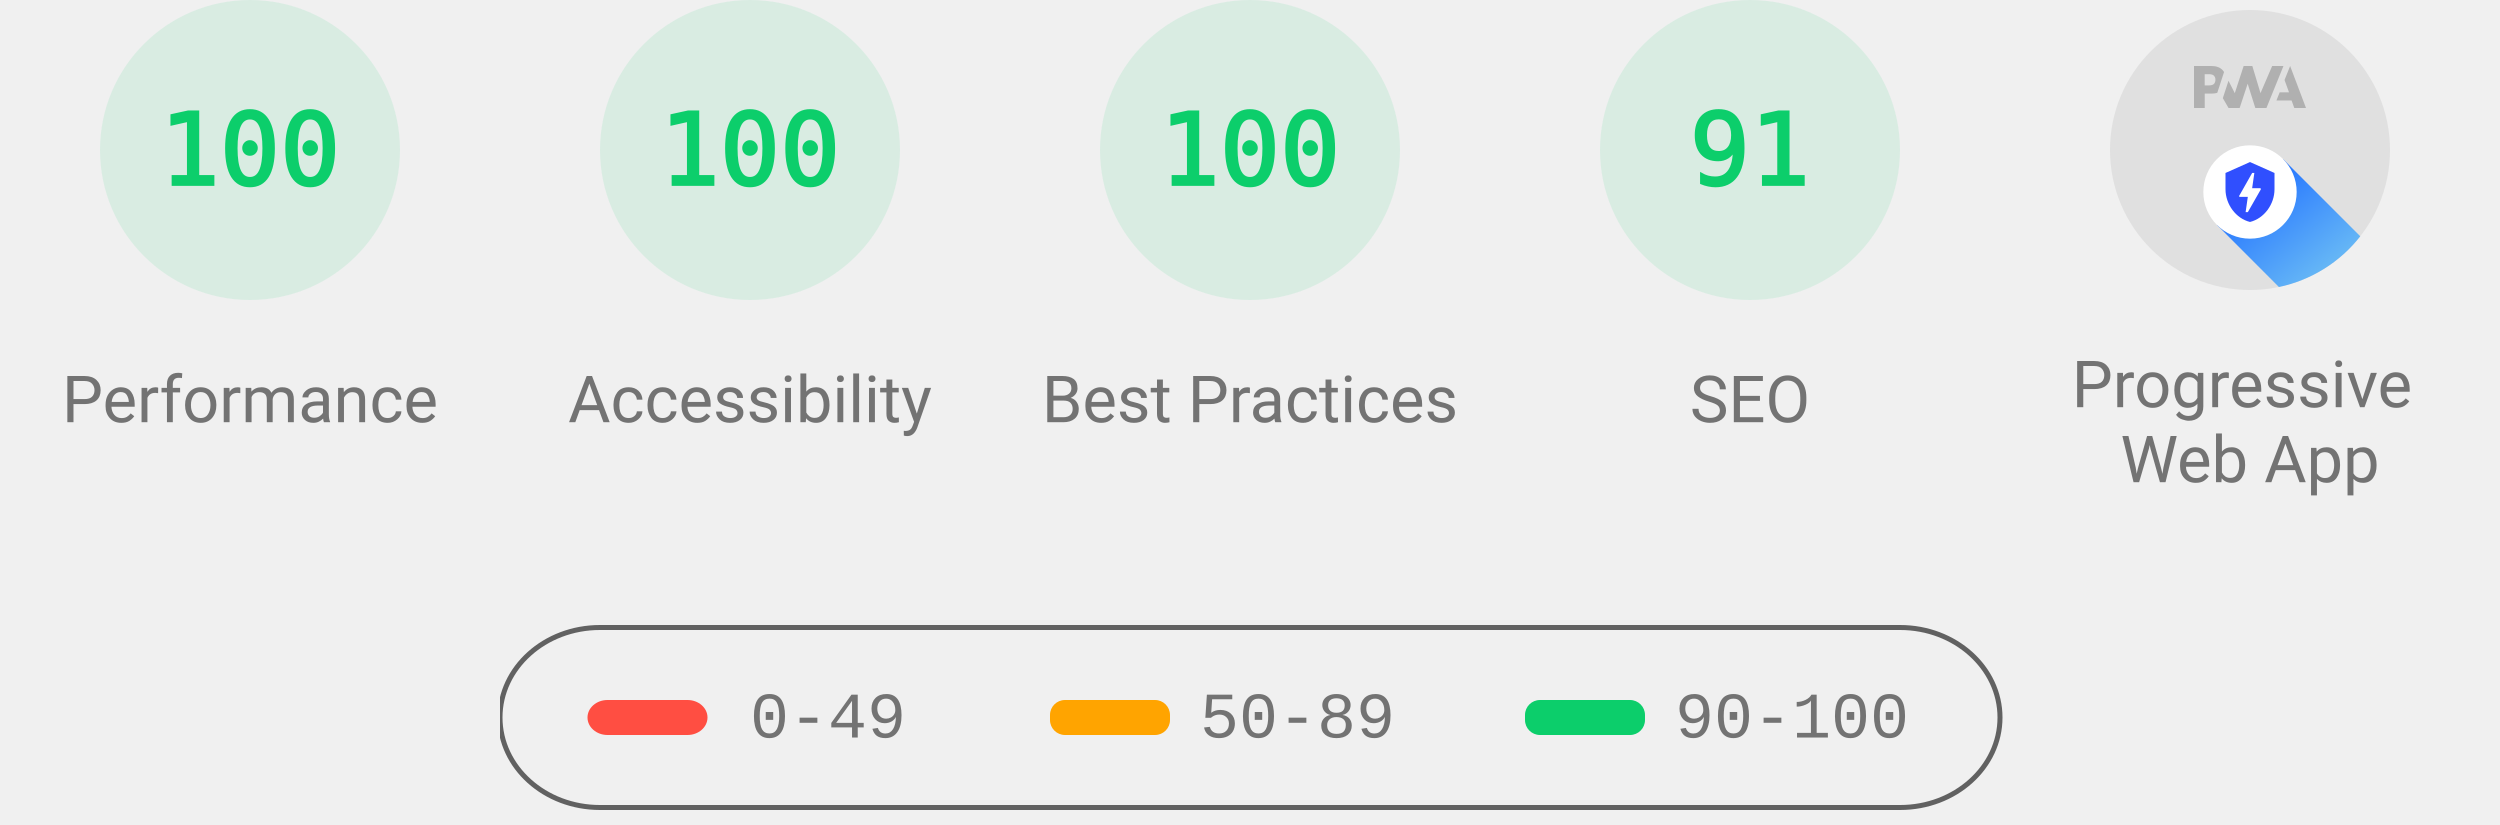
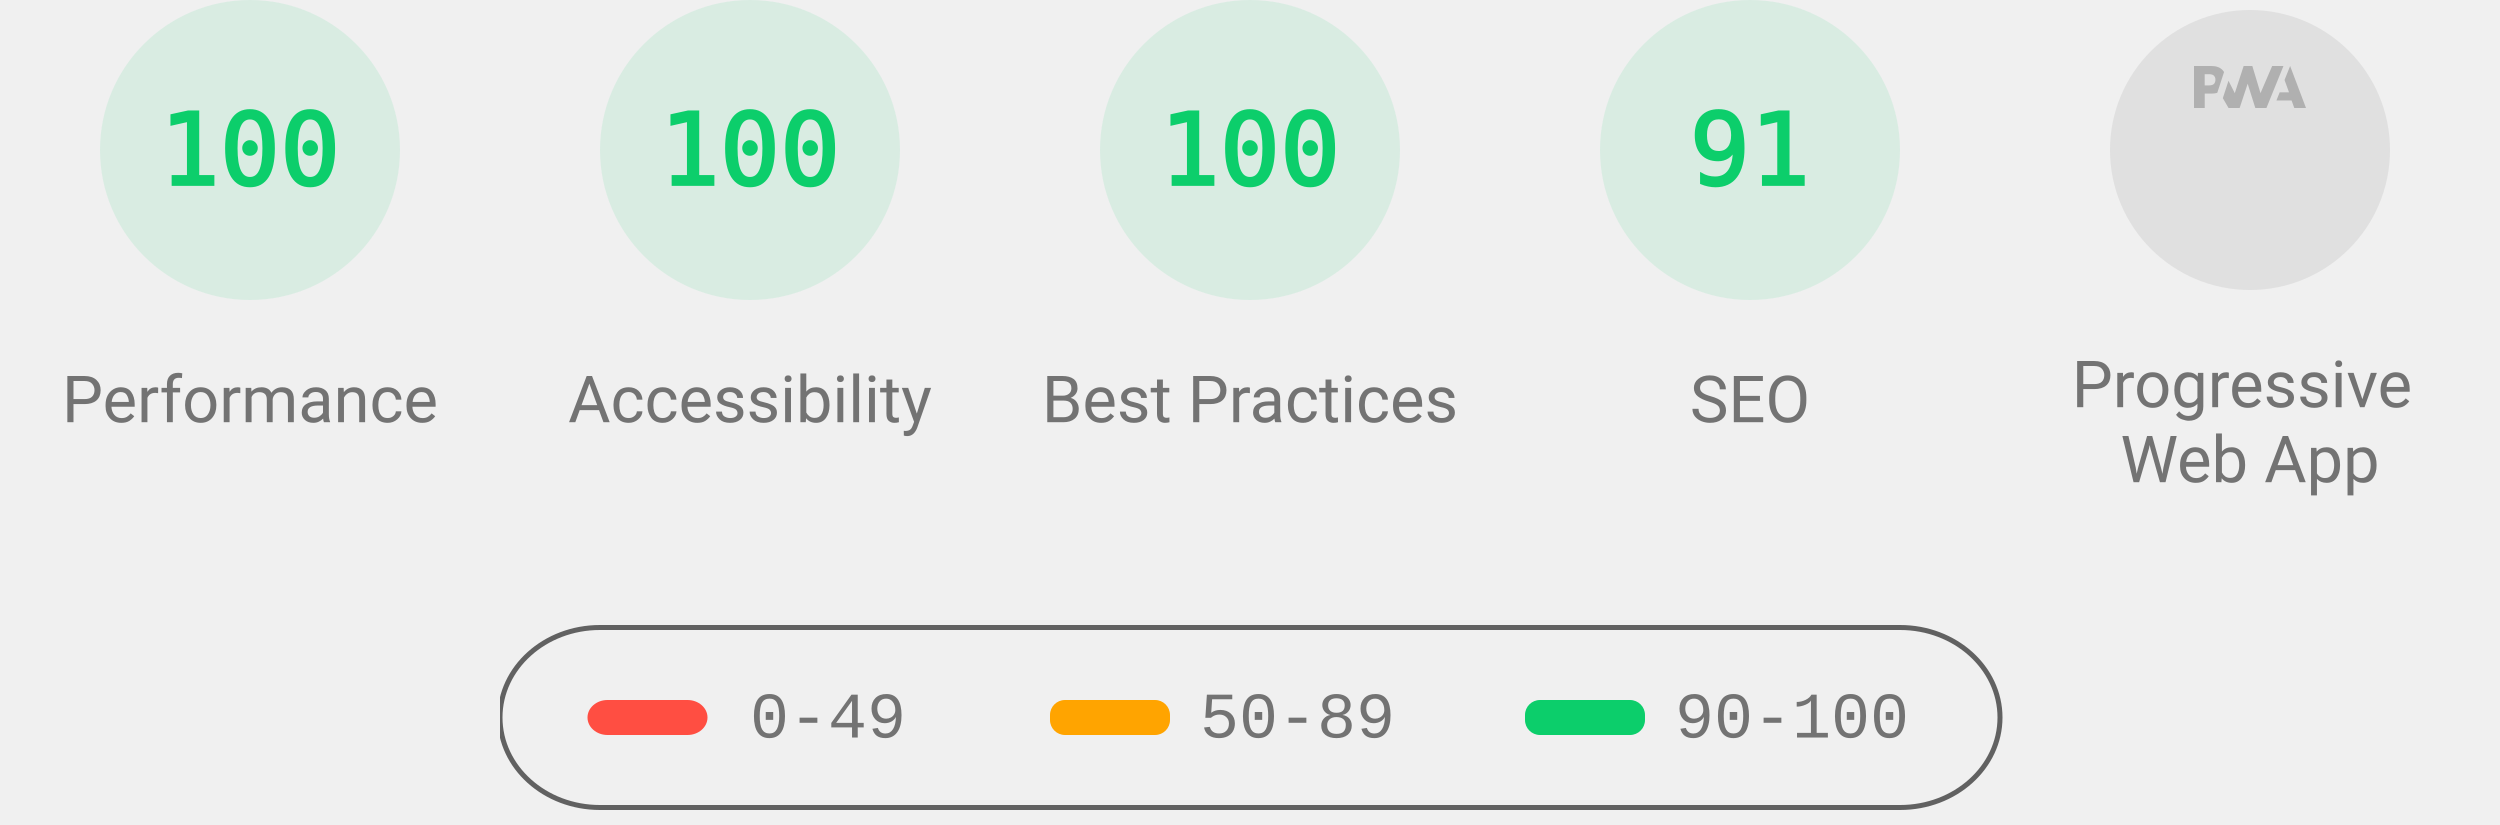
<svg xmlns="http://www.w3.org/2000/svg" class="theme--agnostic" fill="none" width="1000" height="330">
  <style>
			.gauge-base {
				opacity: 0.1
			}

			.gauge-arc {
				fill: none;
				animation-delay: 250ms;
				stroke-linecap: round;
				transform: rotate(-90deg);
				transform-origin: 100px 60px;
				animation: load-gauge 1s ease forwards
			}

			.guage-text {
				font-size: 40px;
				font-family: monospace;
				text-align: center
			}

			.guage-red {
				color: #ff4e42;
				fill: #ff4e42;
				stroke: #ff4e42
			}
			.guage-orange {
				color: #ffa400;
				fill: #ffa400;
				stroke: #ffa400
			}
			.guage-green {
				color: #0cce6b;
				fill: #0cce6b;
				stroke: #0cce6b
			}
			.theme--agnostic .guage-undefined {
				color: #5c5c5c;
				fill: #5c5c5c;
				stroke: #5c5c5c
			}
			.theme--light .guage-undefined {
				color: #1e1e1e;
				fill: #1e1e1e;
				stroke: #1e1e1e
			}
			.theme--dark .guage-undefined {
				color: #f5f5f5;
				fill: #f5f5f5;
				stroke: #f5f5f5
			}

			.guage-title {
				stroke: none;
				font-size: 26px;
				line-height: 26px;
				font-family: Roboto, Halvetica, Arial, sans-serif
			}
			.metric.guage-title {
				font-family: 'Courier New', Courier, monospace
			}
			.theme--agnostic .guage-title {
				color: #737373;
				fill: #737373
			}
			.theme--light .guage-title {
				color: #212121;
				fill: #212121
			}
			.theme--dark .guage-title {
				color: #f5f5f5;
				fill: #f5f5f5
			}

			@keyframes load-gauge {
				from {
					stroke-dasharray: 0 352.858
				}
			}
			.lh-gauge--pwa__disc {
				fill: #e0e0e0
			}
			.lh-gauge--pwa__logo {
				position: relative;
				fill: #b0b0b0
			}
			.lh-gauge--pwa__invisible {
				display: none
			}
			.lh-gauge--pwa__visible {
				display: inline
			}
			.guage-invisible {
				display: none
			}
			.lh-gauge--pwa__logo--primary-color {
				fill: #304ffe
			}
			.theme--agnostic .lh-gauge--pwa__logo--secondary-color {
				fill: #787878
			}
			.theme--light .lh-gauge--pwa__logo--secondary-color {
				fill: #3d3d3d
			}
			.theme--dark .lh-gauge--pwa__logo--secondary-color {
				fill: #d8b6b6
			}
			.theme--light #svg_2 {
				stroke: #00000022
			}
			.theme--agnostic #svg_2 {
				stroke: #616161
			}
			.theme--light #svg_2 {
				stroke: #00000022
			}
			.theme--dark #svg_2 {
				stroke: #f5f5f566
			}
		</style>
  <svg class="guage-div guage-perf guage-green" viewBox="0 0 200 200" width="200" height="200" x="0" y="0">
    <circle class="gauge-base" r="56" cx="100" cy="60" stroke-width="8" />
    <circle class="gauge-arc guage-arc-1" r="56" cx="100" cy="60" stroke-width="8" style="stroke-dasharray: 351.858, 351.858;" />
    <text class="guage-text" x="100px" y="60px" alignment-baseline="central" dominant-baseline="central" text-anchor="middle">100</text>
    <text class="guage-title" x="100px" y="160px" alignment-baseline="central" dominant-baseline="central" text-anchor="middle">Performance</text>
  </svg>,<svg class="guage-div guage-perf guage-green" viewBox="0 0 200 200" width="200" height="200" x="200" y="0">
    <circle class="gauge-base" r="56" cx="100" cy="60" stroke-width="8" />
    <circle class="gauge-arc guage-arc-1" r="56" cx="100" cy="60" stroke-width="8" style="stroke-dasharray: 351.858, 351.858;" />
    <text class="guage-text" x="100px" y="60px" alignment-baseline="central" dominant-baseline="central" text-anchor="middle">100</text>
    <text class="guage-title" x="100px" y="160px" alignment-baseline="central" dominant-baseline="central" text-anchor="middle">Accessibility</text>
  </svg>,<svg class="guage-div guage-perf guage-green" viewBox="0 0 200 200" width="200" height="200" x="400" y="0">
    <circle class="gauge-base" r="56" cx="100" cy="60" stroke-width="8" />
    <circle class="gauge-arc guage-arc-1" r="56" cx="100" cy="60" stroke-width="8" style="stroke-dasharray: 351.858, 351.858;" />
    <text class="guage-text" x="100px" y="60px" alignment-baseline="central" dominant-baseline="central" text-anchor="middle">100</text>
    <text class="guage-title" x="100px" y="160px" alignment-baseline="central" dominant-baseline="central" text-anchor="middle">Best Practices</text>
  </svg>,<svg class="guage-div guage-perf guage-green" viewBox="0 0 200 200" width="200" height="200" x="600" y="0">
    <circle class="gauge-base" r="56" cx="100" cy="60" stroke-width="8" />
    <circle class="gauge-arc guage-arc-1" r="56" cx="100" cy="60" stroke-width="8" style="stroke-dasharray: 320.191, 351.858;" />
    <text class="guage-text" x="100px" y="60px" alignment-baseline="central" dominant-baseline="central" text-anchor="middle">91</text>
    <text class="guage-title" x="100px" y="160px" alignment-baseline="central" dominant-baseline="central" text-anchor="middle">SEO</text>
  </svg>,<svg class="guage-div guage-pwa" viewBox="0 0 200 200" width="200" height="200" x="800" y="0">
    <svg viewBox="0 0 60 60" width="112" height="112" x="44" y="4">
      <defs>
        <linearGradient id="lh-gauge--pwa__check-circle__gradient-0" x1="50%" y1="0%" x2="50%" y2="100%">
          <stop stop-color="#00C852" offset="0%" />
          <stop stop-color="#009688" offset="100%" />
        </linearGradient>
        <linearGradient id="lh-gauge--pwa__installable__shadow-gradient-0" x1="76.056%" x2="24.111%" y1="82.995%" y2="24.735%">
          <stop stop-color="#A5D6A7" offset="0%" />
          <stop stop-color="#80CBC4" offset="100%" />
        </linearGradient>
        <linearGradient id="lh-gauge--pwa__fast-reliable__shadow-gradient-0" x1="76.056%" y1="82.995%" x2="25.678%" y2="26.493%">
          <stop stop-color="#64B5F6" offset="0%" />
          <stop stop-color="#2979FF" offset="100%" />
        </linearGradient>
        <g id="lh-gauge--pwa__fast-reliable-badge-0">
          <circle fill="#FFFFFF" cx="10" cy="10" r="10" />
          <path fill="#304FFE" d="M10 3.58l5.25 2.34v3.5c0 3.23-2.24 6.26-5.25 7-3.01-.74-5.25-3.77-5.25-7v-3.5L10 3.58zm-.47 10.74l2.76-4.83.03-.07c.04-.08 0-.24-.22-.24h-1.64l.47-3.26h-.47l-2.7 4.77c-.02.01.05-.1-.04.05-.09.16-.1.31.18.31h1.63l-.47 3.27h.47z" />
        </g>
        <g id="lh-gauge--pwa__installable-badge-0">
          <circle fill="#FFFFFF" cx="10" cy="10" r="10" />
          <path fill="#009688" d="M10 4.167A5.835 5.835 0 0 0 4.167 10 5.835 5.835 0 0 0 10 15.833 5.835 5.835 0 0 0 15.833 10 5.835 5.835 0 0 0 10 4.167zm2.917 6.416h-2.334v2.334H9.417v-2.334H7.083V9.417h2.334V7.083h1.166v2.334h2.334v1.166z" />
        </g>
      </defs>
      <g stroke="none" fill-rule="nonzero">
        <circle class="lh-gauge--pwa__disc" cx="30" cy="30" r="30" />
        <g class="lh-gauge--pwa__logo">
          <path d="M35.66 19.39l.7-1.75h2L37.4 15 38.6 12l3.4 9h-2.51l-.58-1.61z" />
          <path d="M33.52 21l3.65-9h-2.42l-2.5 5.82L30.5 12h-1.86l-1.9 5.82-1.35-2.65-1.21 3.72L25.4 21h2.38l1.72-5.2 1.64 5.2z" />
          <path fill-rule="nonzero" d="M20.3 17.91h1.48c.45 0 .85-.05 1.2-.15l.39-1.18 1.07-3.3a2.64 2.64 0 0 0-.28-.37c-.55-.6-1.36-.91-2.42-.91H18v9h2.3V17.9zm1.96-3.84c.22.22.33.5.33.87 0 .36-.1.65-.29.87-.2.23-.59.35-1.15.35h-.86v-2.41h.87c.52 0 .89.1 1.1.32z" />
        </g>
        <rect class="lh-gauge--pwa__component lh-gauge--pwa__na-line lh-gauge--pwa__invisible" fill="#FFFFFF" x="20" y="32" width="20" height="4" rx="2" />
-         <g class="lh-gauge--pwa__component lh-gauge--pwa__fast-reliable-badge lh-gauge--pwa__visible" transform="translate(20, 29)">
+         <g class="lh-gauge--pwa__component lh-gauge--pwa__fast-reliable-badge lh-gauge--pwa__invisible" transform="translate(20, 29)">
          <path fill="url(#lh-gauge--pwa__fast-reliable__shadow-gradient-0)" d="M33.63 19.49A30 30 0 0 1 16.2 30.36L3 17.14 17.14 3l16.49 16.49z" />
          <use href="#lh-gauge--pwa__fast-reliable-badge-0" />
        </g>
        <g class="lh-gauge--pwa__component lh-gauge--pwa__installable-badge lh-gauge--pwa__invisible" transform="translate(20, 29)">
          <path fill="url(#lh-gauge--pwa__installable__shadow-gradient-0)" d="M33.629 19.487c-4.272 5.453-10.391 9.39-17.415 10.869L3 17.142 17.142 3 33.63 19.487z" />
          <use href="#lh-gauge--pwa__installable-badge-0" />
        </g>
        <g class="lh-gauge--pwa__component lh-gauge--pwa__fast-reliable-installable-badges lh-gauge--pwa__invisible">
          <g transform="translate(8, 29)">
            <path fill="url(#lh-gauge--pwa__fast-reliable__shadow-gradient-0)" d="M16.321 30.463L3 17.143 17.142 3l22.365 22.365A29.864 29.864 0 0 1 22 31c-1.942 0-3.84-.184-5.679-.537z" />
            <use href="#lh-gauge--pwa__fast-reliable-badge-0" />
          </g>
          <g transform="translate(32, 29)">
            <path fill="url(#lh-gauge--pwa__installable__shadow-gradient-0)" d="M25.982 11.84a30.107 30.107 0 0 1-13.08 15.203L3 17.143 17.142 3l8.84 8.84z" />
            <use href="#lh-gauge--pwa__installable-badge-0" />
          </g>
        </g>
        <g class="lh-gauge--pwa__component lh-gauge--pwa__check-circle lh-gauge--pwa__invisible" transform="translate(18, 28)">
          <circle fill="#FFFFFF" cx="12" cy="12" r="12" />
          <path fill="url(#lh-gauge--pwa__check-circle__gradient-0)" d="M12 2a10 10 0 1 0 0 20 10 10 0 0 0 0-20zm-2 15l-5-5 1.41-1.41L10 14.17l7.59-7.59L19 8l-9 9z" />
        </g>
      </g>
    </svg>
    <text class="guage-title" y="160px" alignment-baseline="central" dominant-baseline="central" text-anchor="middle">
      <tspan x="100px" dy="-6px">Progressive</tspan>
      <tspan x="100px" dy="30px">Web App</tspan>
    </text>
  </svg>
  <svg width="604" height="76" x="200" y="250">
    <g>
      <rect fill="none" id="canvas_background" height="80" width="604" y="-1" x="-1" />
      <g display="none" overflow="visible" y="0" x="0" height="100%" width="100%" id="canvasGrid">
        <rect fill="url(#gridpattern)" stroke-width="0" y="0" x="0" height="100%" width="100%" />
      </g>
    </g>
    <g>
      <rect fill-opacity="0" stroke-width="2" rx="40" id="svg_2" height="72" width="600" y="1" x="0" fill="#000000" />
      <rect stroke="#000" rx="8" id="svg_3" height="14" width="48" y="30" x="35" stroke-opacity="null" stroke-width="0" fill="#ff4e42" />
      <rect stroke="#000" rx="6" id="svg_4" height="14" width="48" y="30" x="220" stroke-opacity="null" stroke-width="0" fill="#ffa400" />
      <rect stroke="#000" rx="6" id="svg_5" height="14" width="48" y="30" x="410" stroke-opacity="null" stroke-width="0" fill="#0cce6b" />
      <text class="metric guage-title" xml:space="preserve" text-anchor="start" font-size="26" id="svg_6" y="45" x="100" stroke-opacity="null" stroke-width="0" stroke="#000">0-49</text>
      <text class="metric guage-title" xml:space="preserve" text-anchor="start" font-size="26" id="svg_7" y="45" x="280" stroke-opacity="null" stroke-width="0" stroke="#000">50-89</text>
      <text class="metric guage-title" xml:space="preserve" text-anchor="start" font-size="26" id="svg_8" y="45" x="470" stroke-opacity="null" stroke-width="0" stroke="#000">90-100</text>
    </g>
  </svg>
</svg>
